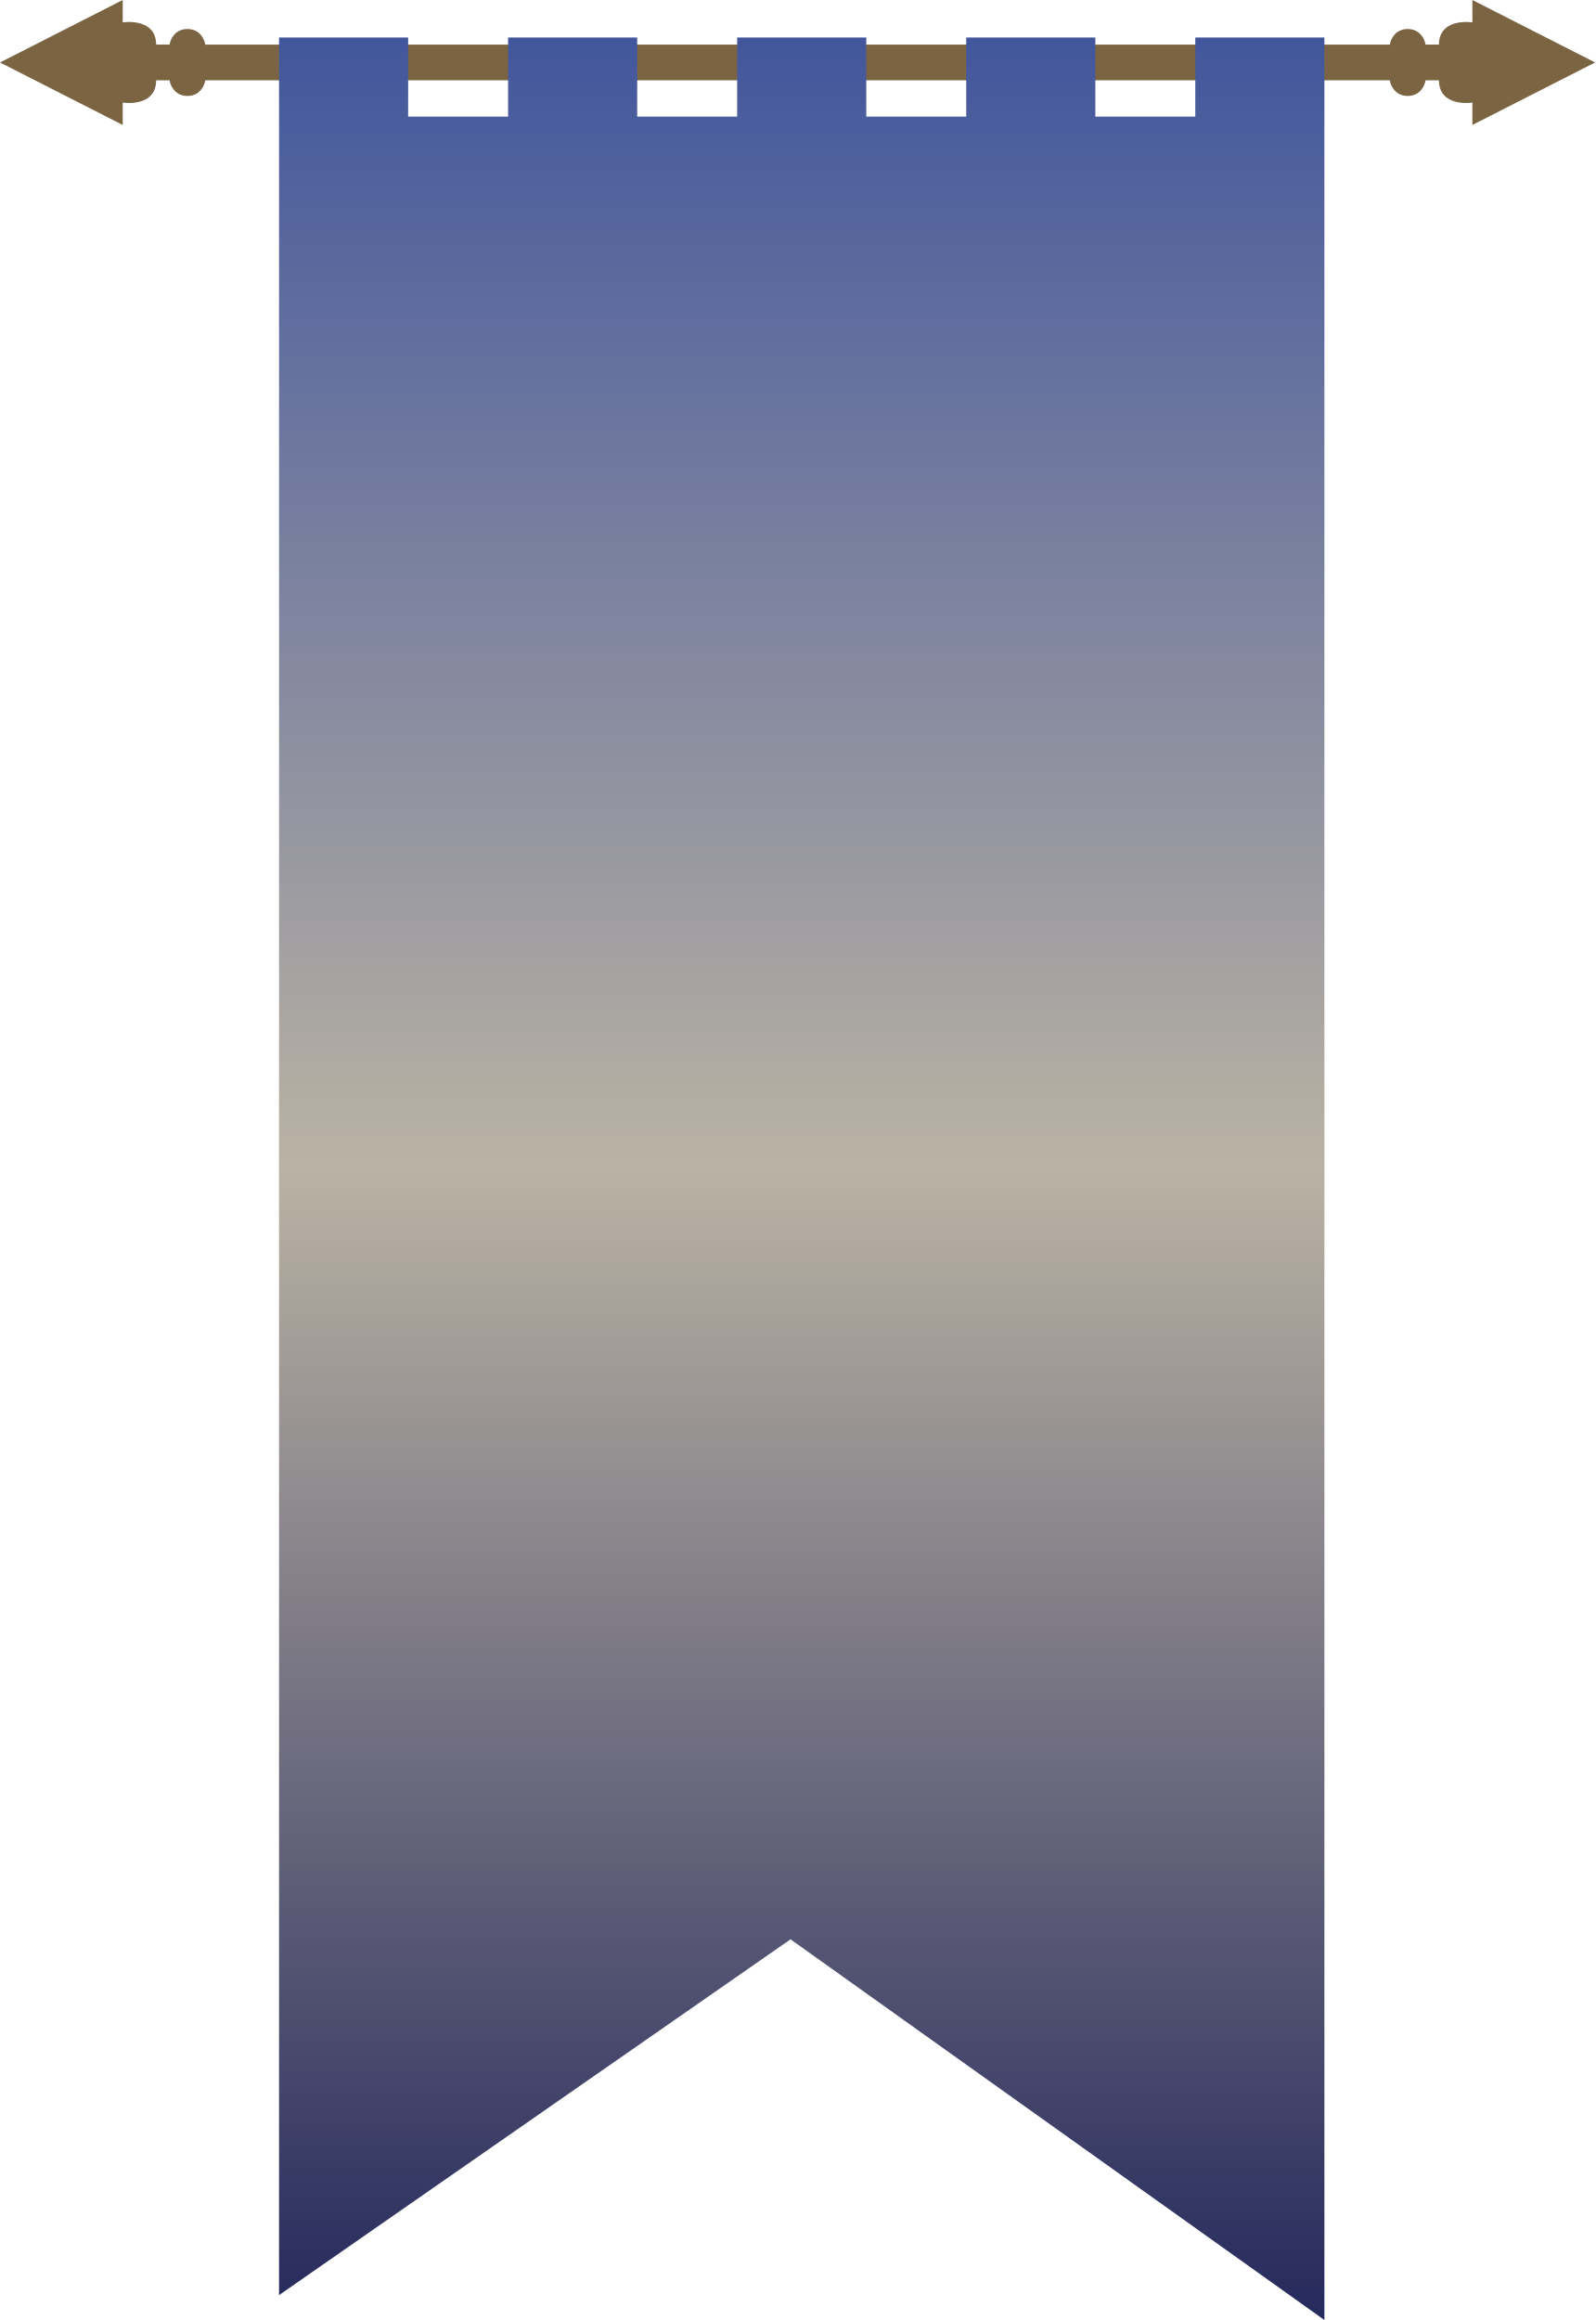
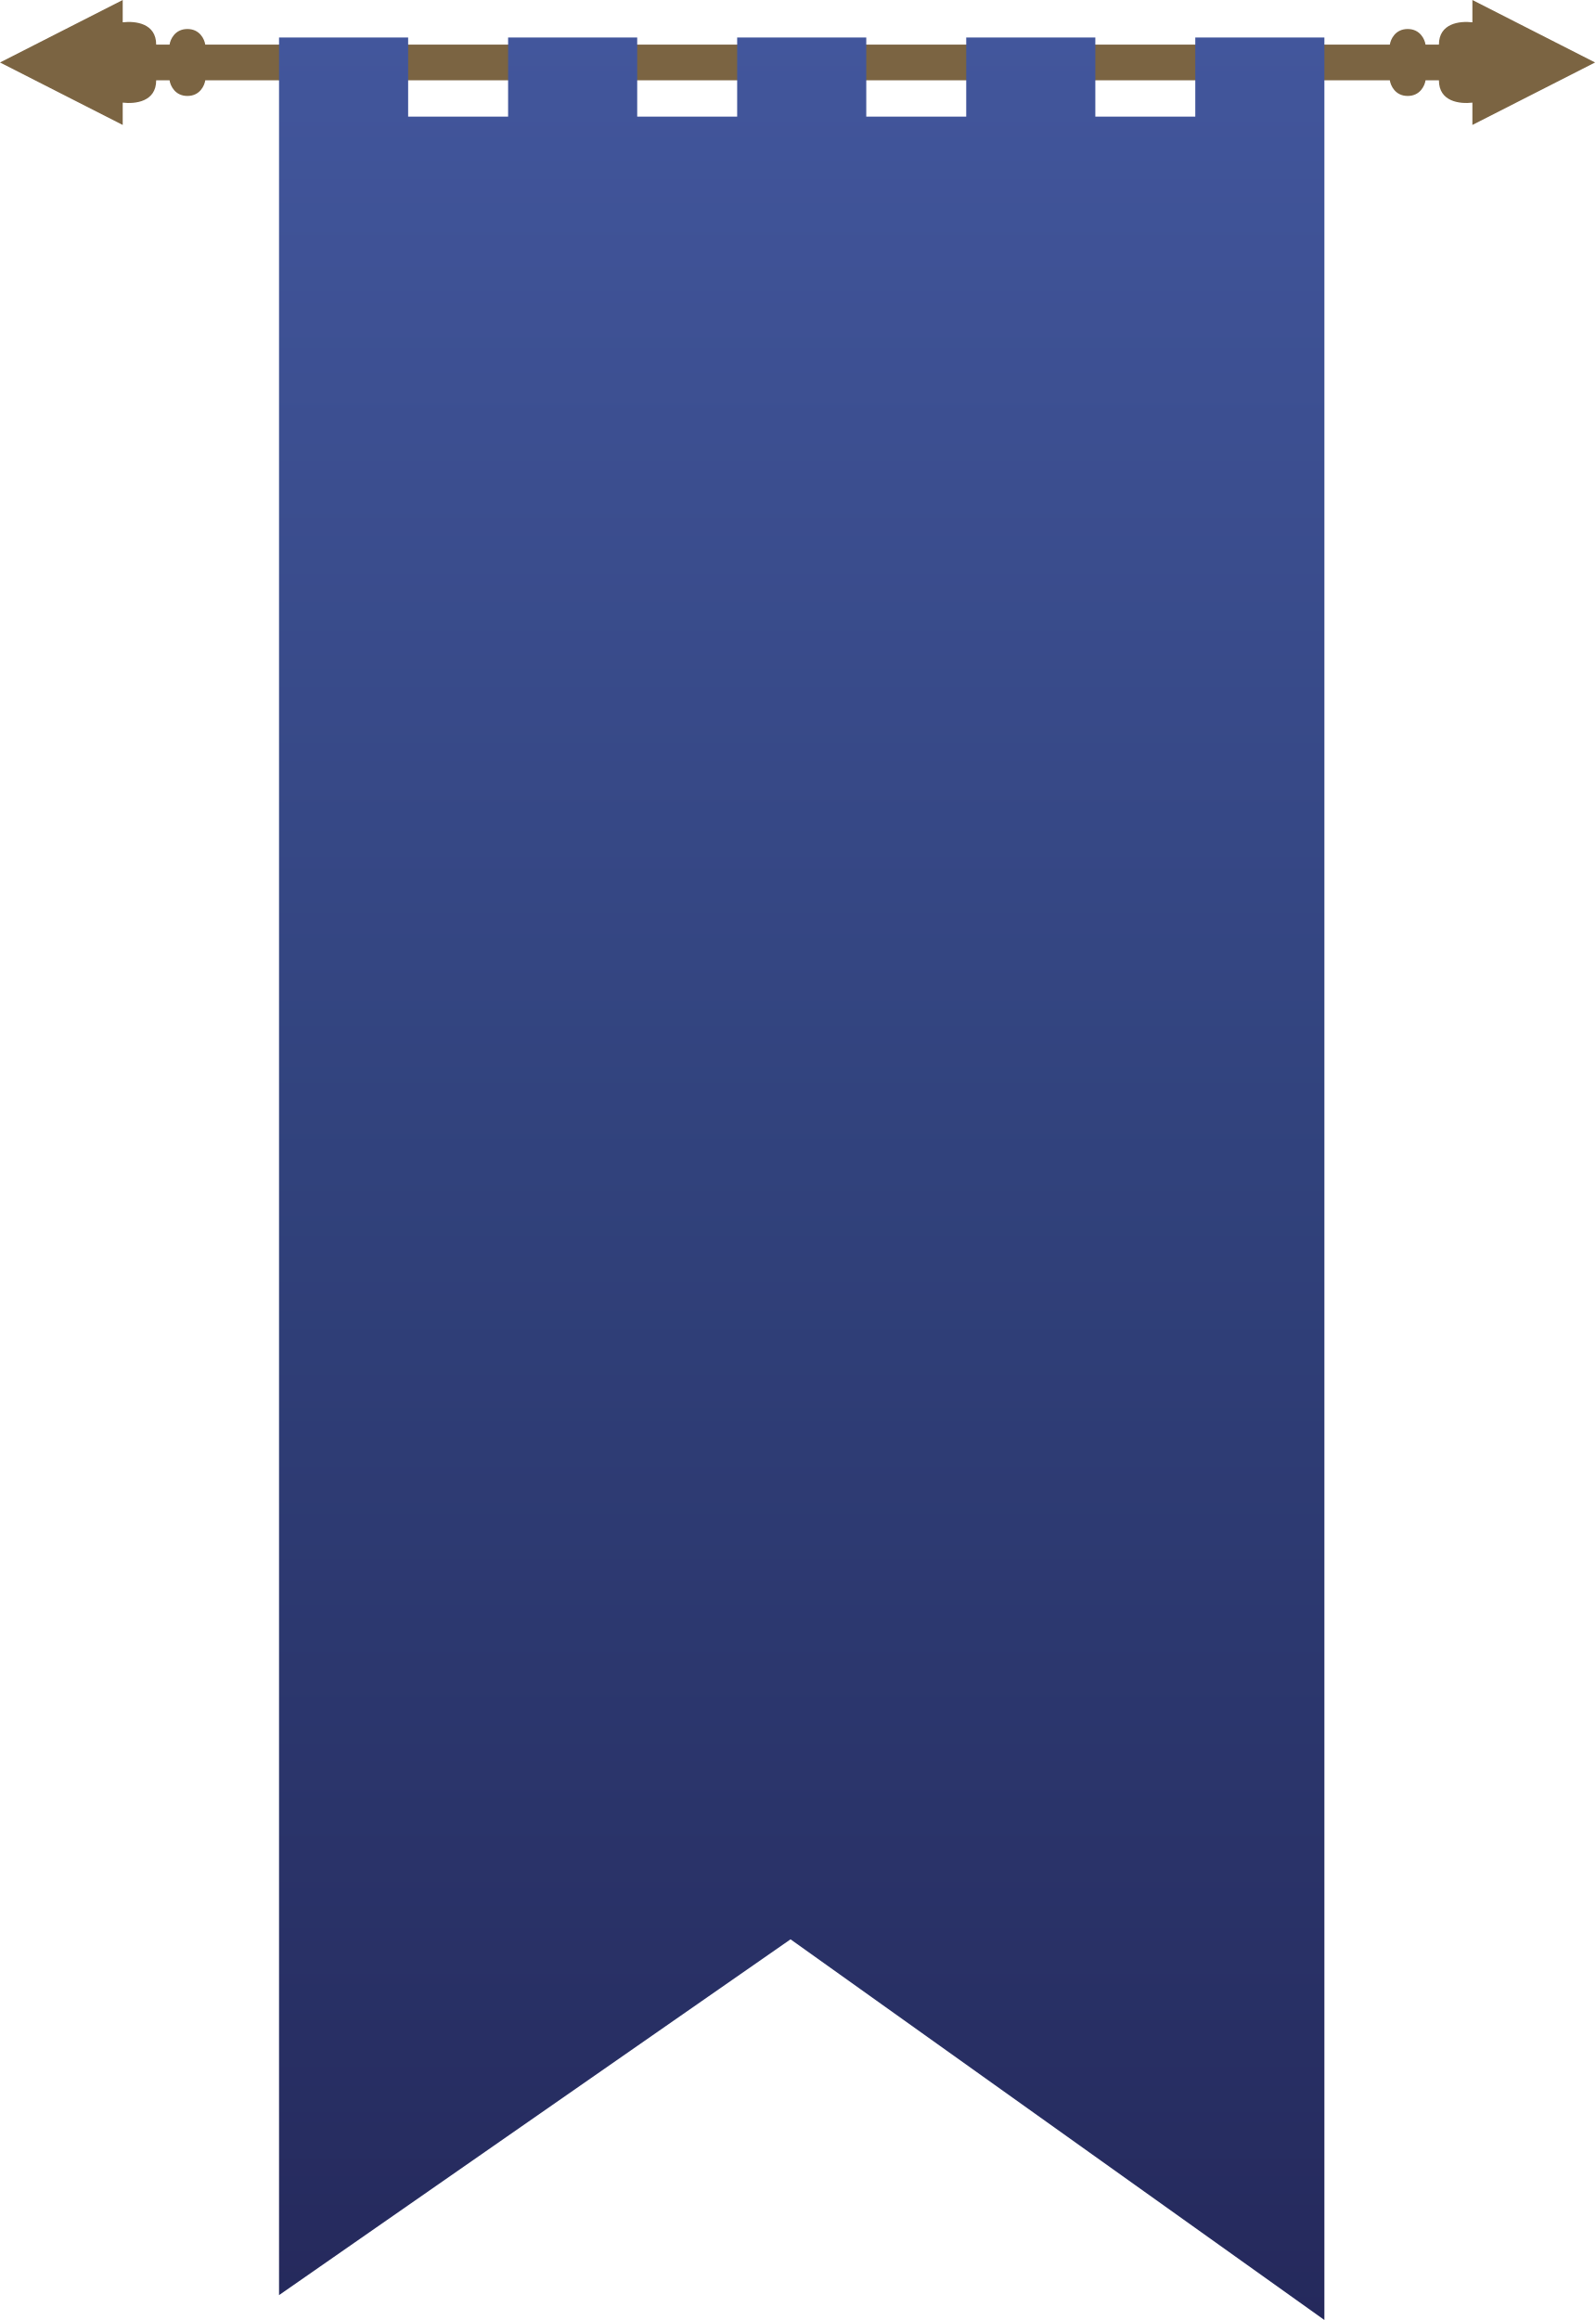
<svg xmlns="http://www.w3.org/2000/svg" viewBox="0 0 383 557" fill="none">
  <path fill-rule="evenodd" clip-rule="evenodd" d="M0 15L29.464 0V5.357C32.5 5 37.5 5.571 37.5 10.714H40.714C40.893 9.464 42 6.964 45 6.964C48 6.964 49.107 9.464 49.286 10.714H75V15V19.286H49.286C49.107 20.536 48 23.036 45 23.036C42 23.036 40.893 20.536 40.714 19.286H37.5C37.5 24.429 32.5 25 29.464 24.643V30L0 15Z" fill="#7B6442" />
  <path fill-rule="evenodd" clip-rule="evenodd" d="M383 15L353.536 0V5.357C350.5 5 345.5 5.571 345.5 10.714H342.286C342.107 9.464 341 6.964 338 6.964C335 6.964 333.893 9.464 333.714 10.714H67V15V19.286H333.714C333.893 20.536 335 23.036 338 23.036C341 23.036 342.107 20.536 342.286 19.286H345.5C345.5 24.429 350.5 25 353.536 24.643V30L383 15Z" fill="#7B6442" />
  <path fill-rule="evenodd" clip-rule="evenodd" d="M98 9H67V38H67L67 142.499L67 442.484L67 551.028L189.817 465.605L318 557L318 38L318 28L318 9H287V28H263V9H232V28H208V9H177V28H153V9H122V28H98V9Z" fill="url(#paint0_linear)" />
  <defs>
    <linearGradient id="paint0_linear" x1="192.5" y1="9" x2="192.5" y2="557" gradientUnits="userSpaceOnUse">
      <stop stop-color="#42569C" />
-       <stop offset="0.495" stop-color="#BAB2A3" />
+       <stop offset="0.495" stop-color="#31427C" />
      <stop offset="1" stop-color="#25295C" />
    </linearGradient>
  </defs>
</svg>
